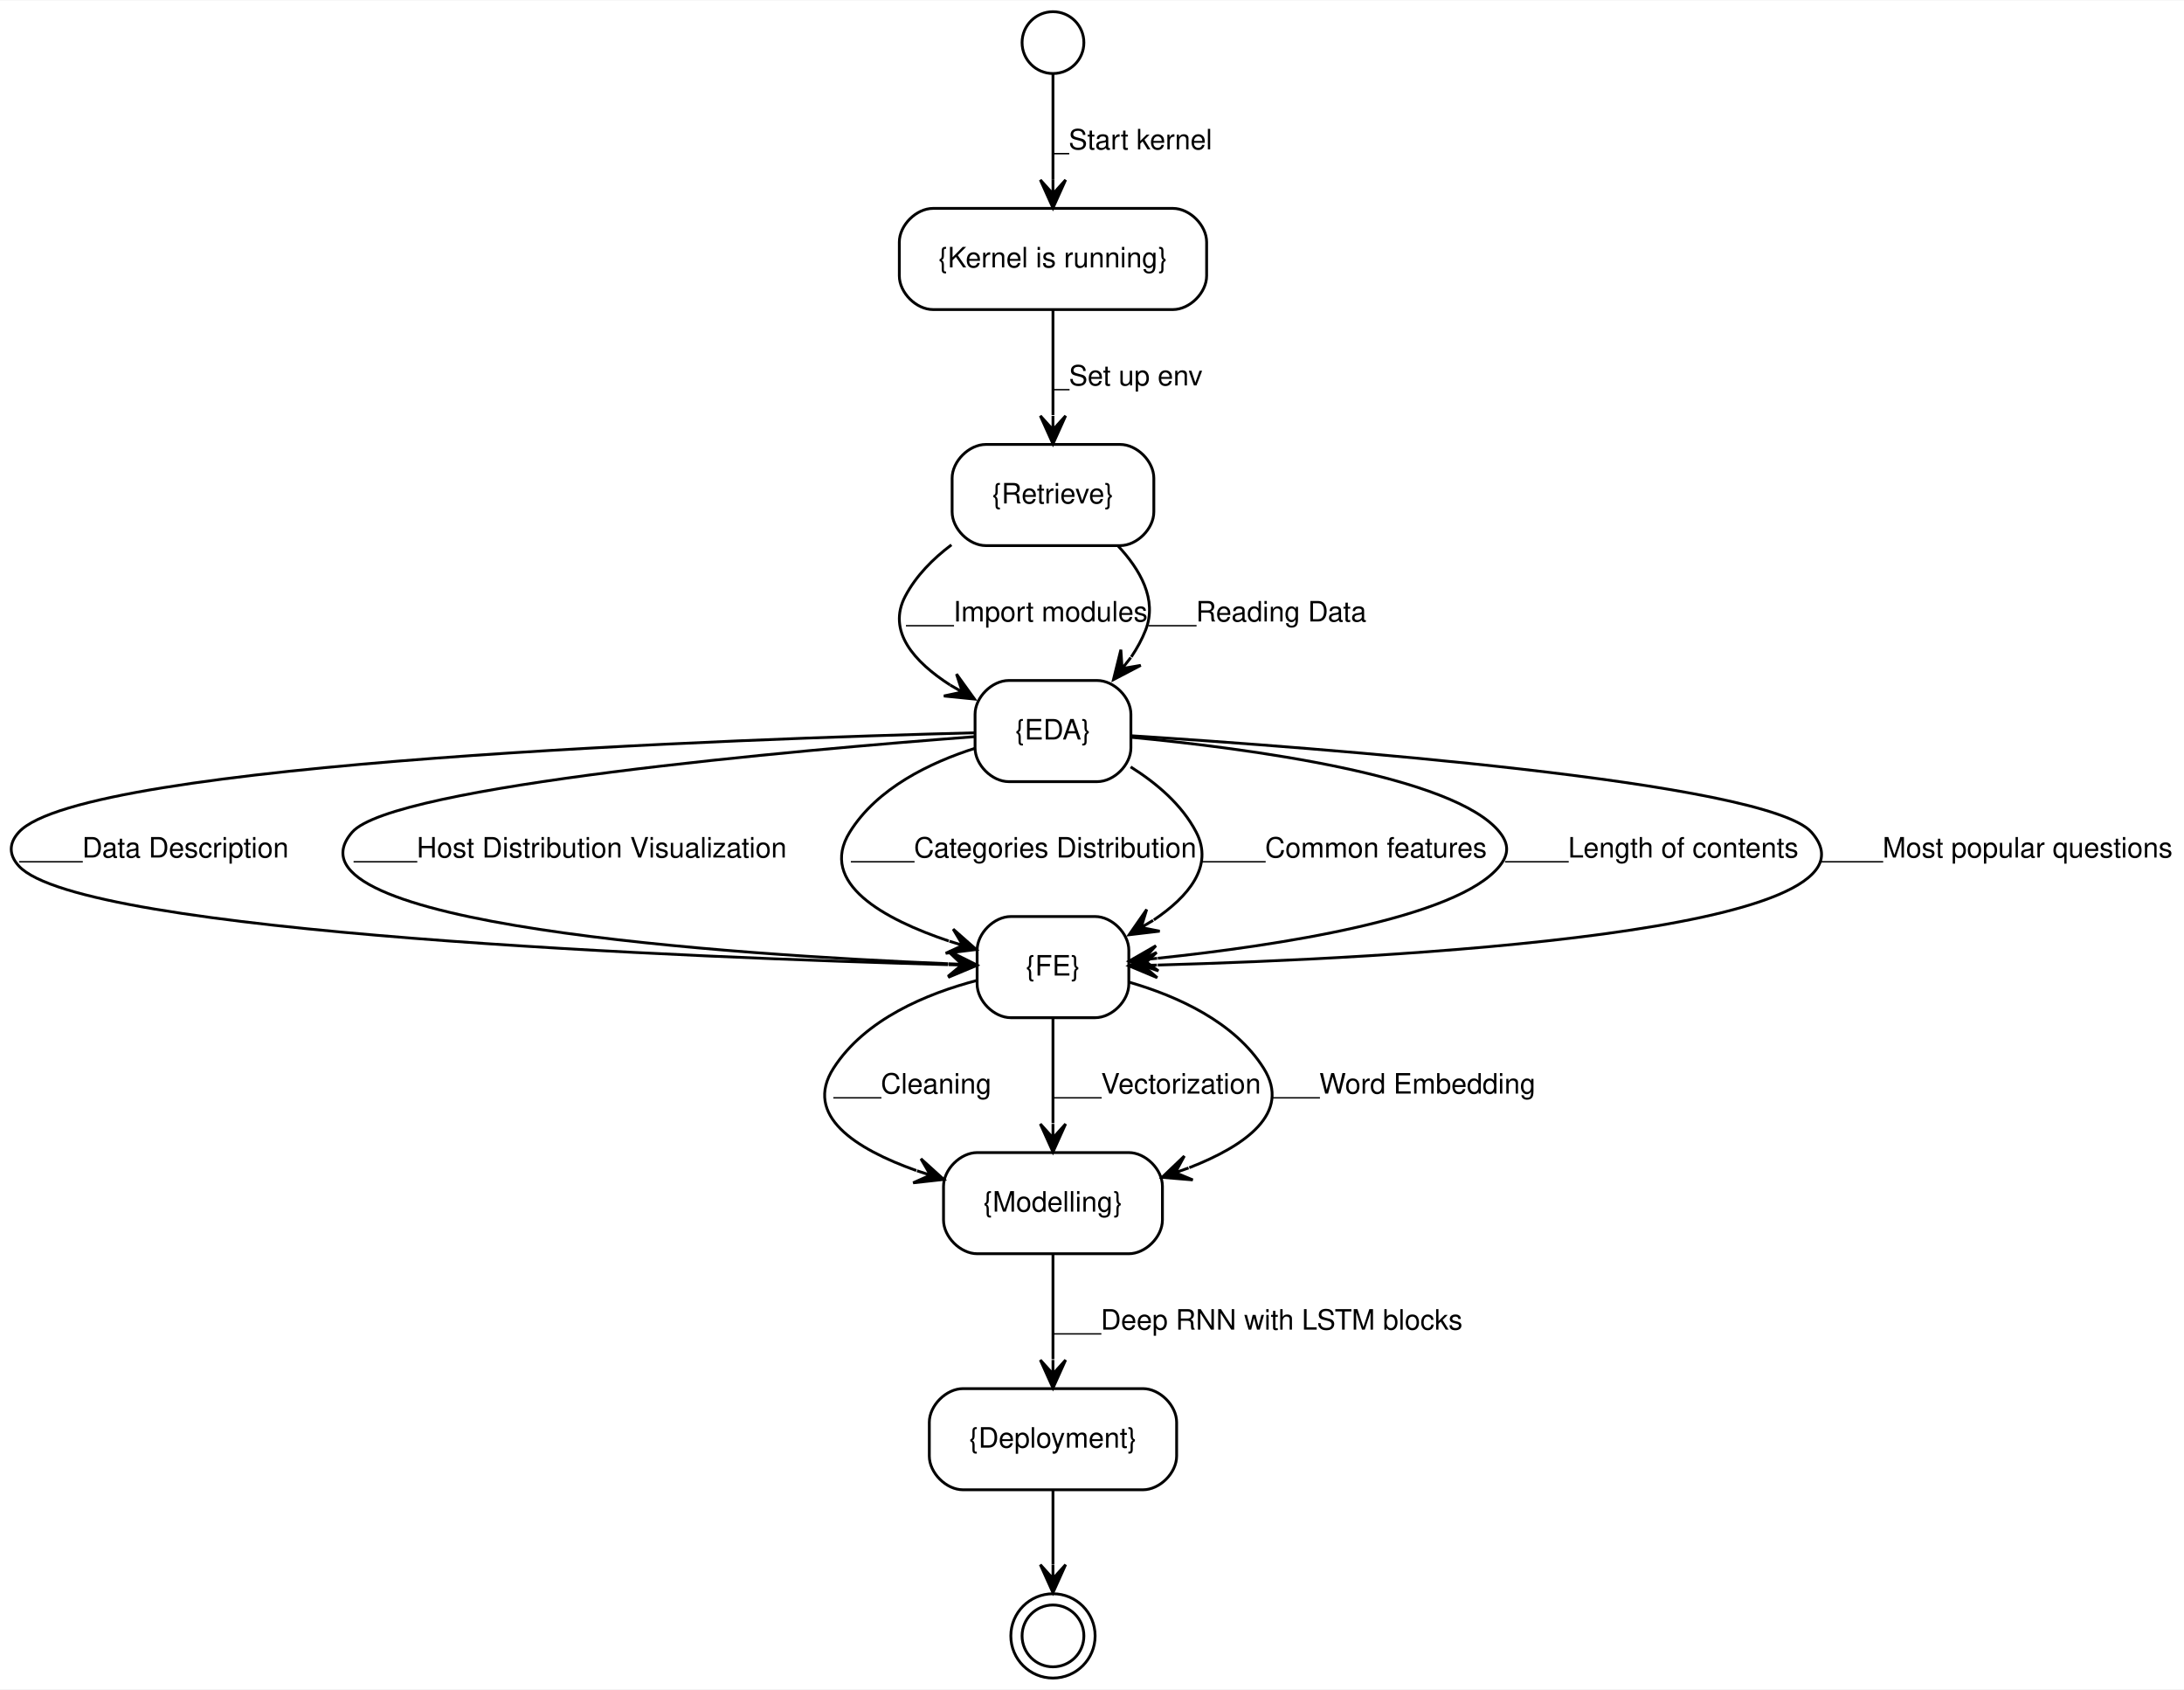
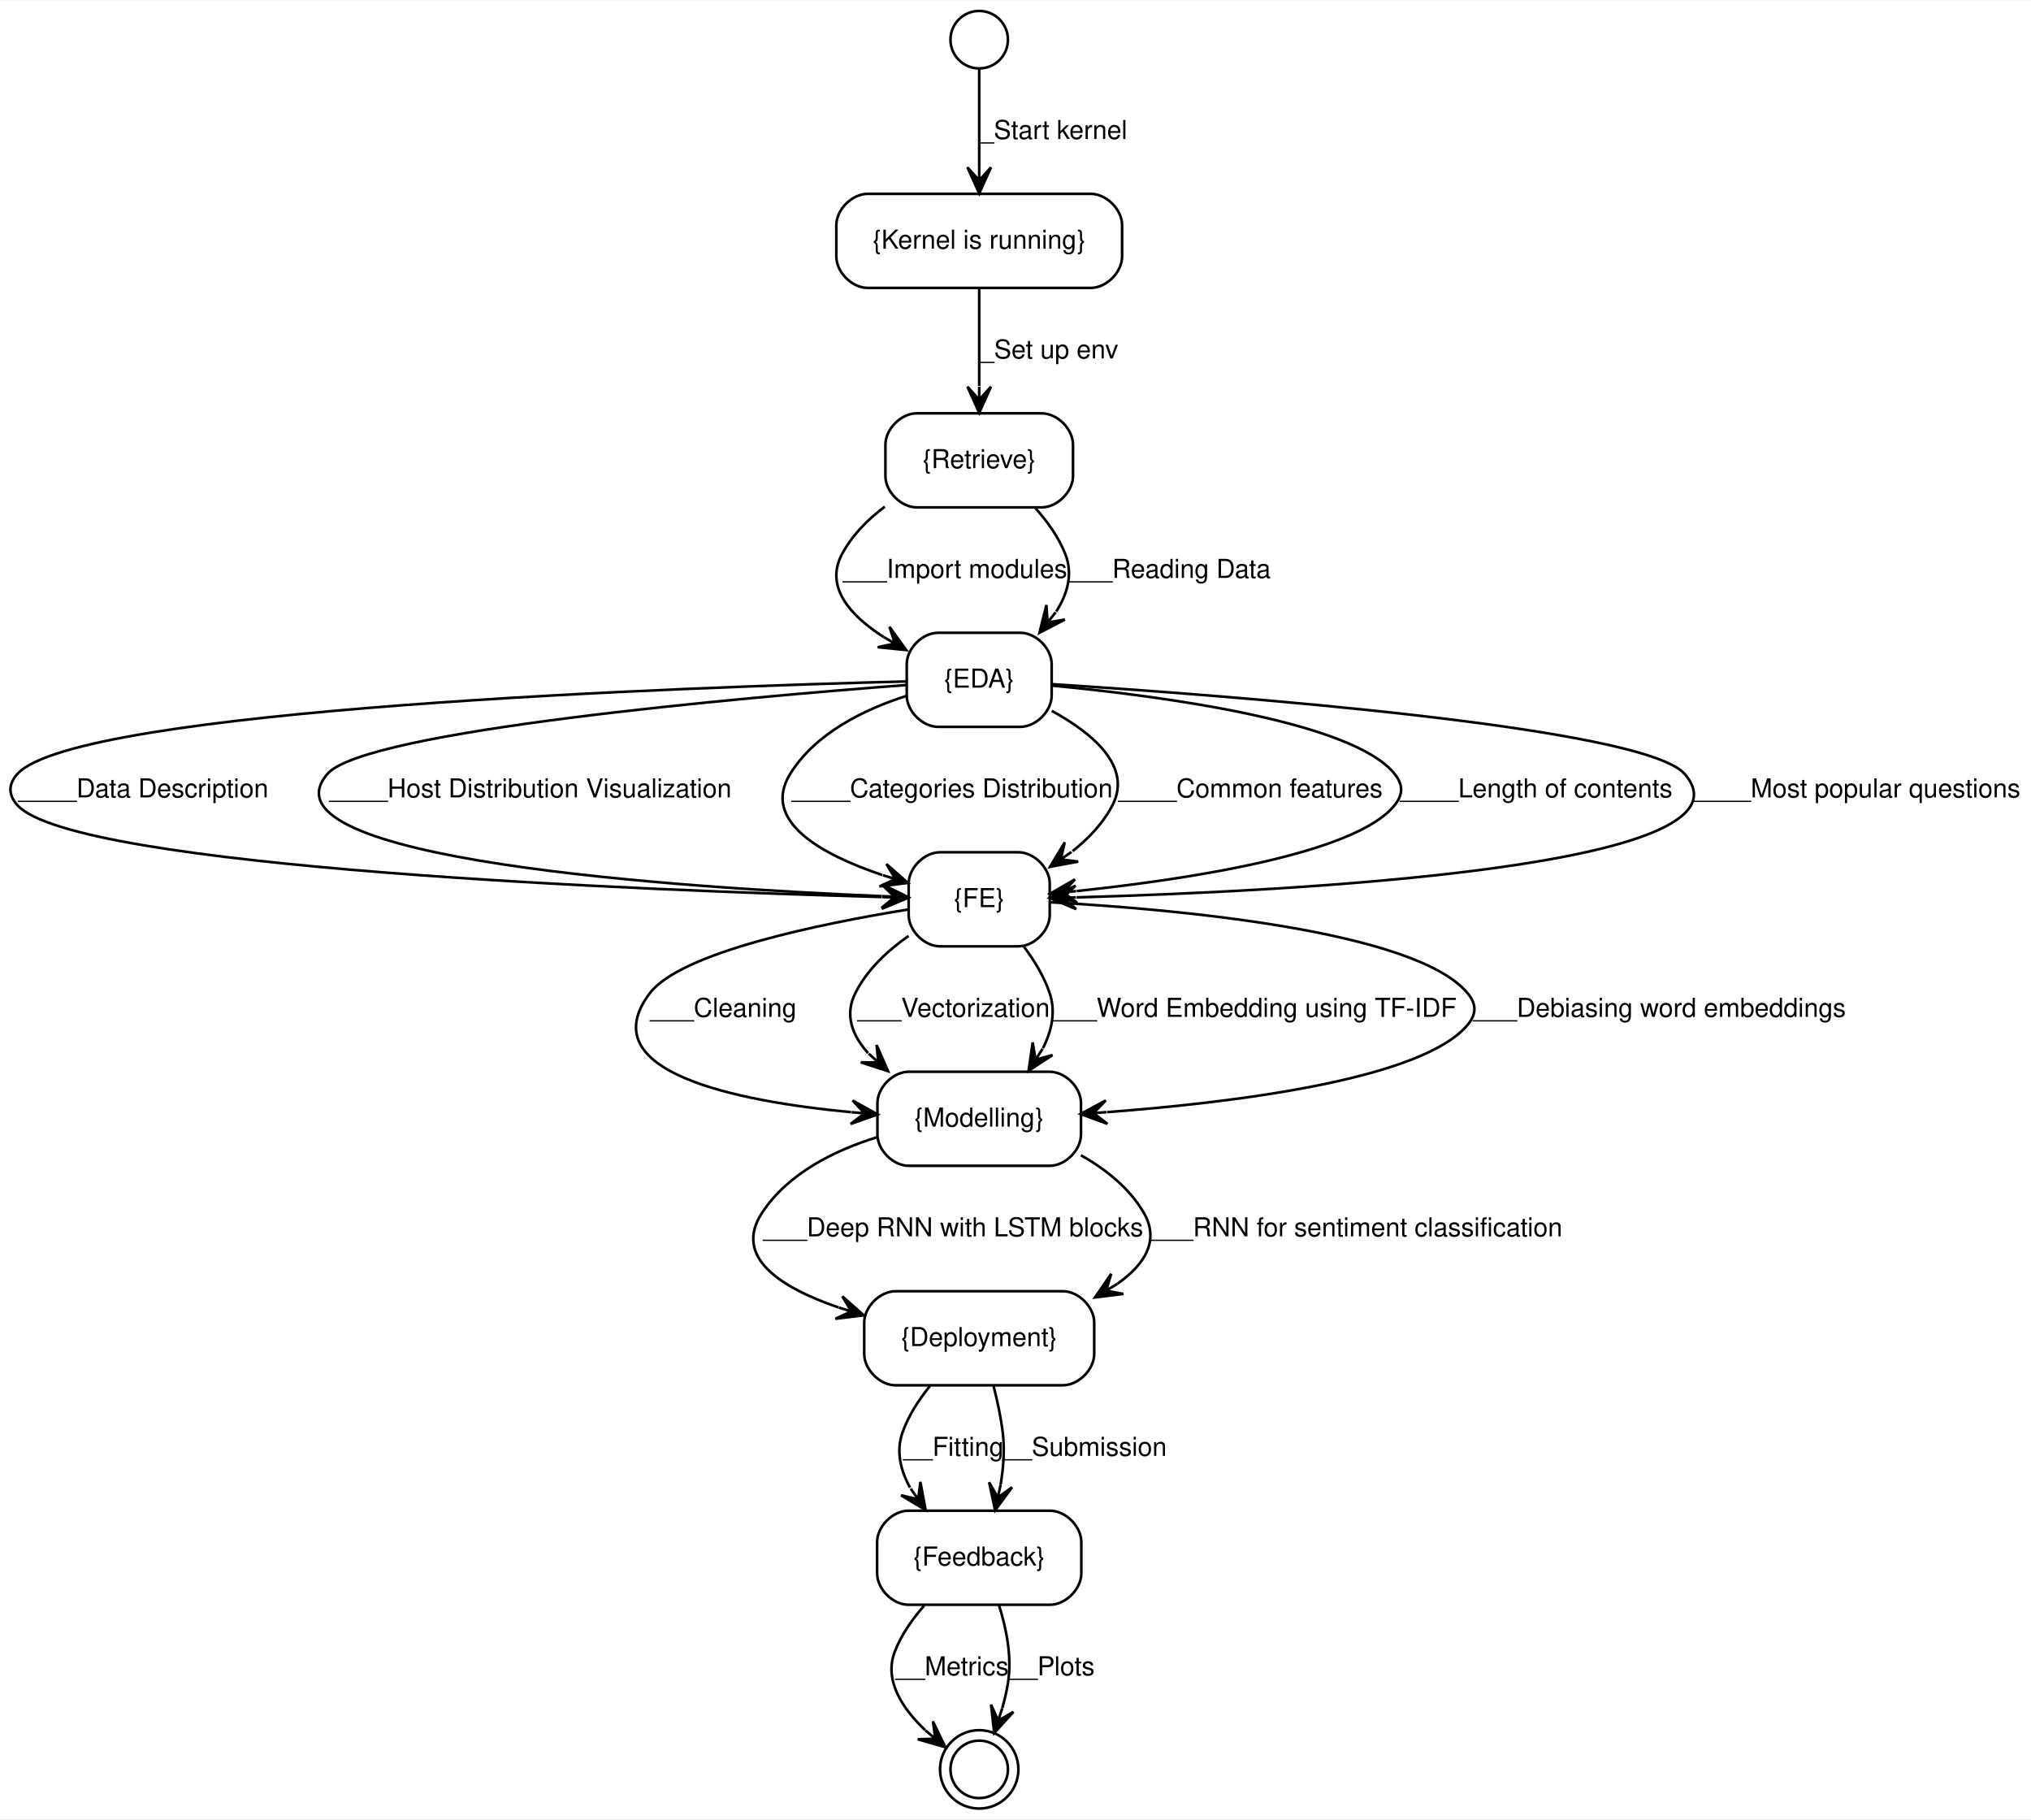
- <svg xmlns="http://www.w3.org/2000/svg" width="777pt" height="601pt" viewBox="0.00 0.00 777.42 601.00">
-   <g id="graph0" class="graph" transform="scale(1 1) rotate(0) translate(4 597)">
-     <polygon fill="#ffffff" stroke="transparent" points="-4,4 -4,-597 773.416,-597 773.416,4 -4,4" />
+ <svg xmlns="http://www.w3.org/2000/svg" width="777pt" height="696pt" viewBox="0.00 0.00 777.42 696.00">
+   <g id="graph0" class="graph" transform="scale(1 1) rotate(0) translate(4 692)">
+     <polygon fill="#ffffff" stroke="transparent" points="-4,4 -4,-692 773.416,-692 773.416,4 -4,4" />
    <g id="node1" class="node">
-       <ellipse fill="none" stroke="#000000" cx="370.819" cy="-582" rx="11" ry="11" />
+       <ellipse fill="none" stroke="#000000" cx="370.819" cy="-677" rx="11" ry="11" />
    </g>
    <g id="node2" class="node">
-       <path fill="none" stroke="#000000" d="M413.512,-523C413.512,-523 328.127,-523 328.127,-523 322.127,-523 316.127,-517 316.127,-511 316.127,-511 316.127,-499 316.127,-499 316.127,-493 322.127,-487 328.127,-487 328.127,-487 413.512,-487 413.512,-487 419.512,-487 425.512,-493 425.512,-499 425.512,-499 425.512,-511 425.512,-511 425.512,-517 419.512,-523 413.512,-523" />
-       <text text-anchor="middle" x="370.819" y="-502" font-family="Helvetica,sans-Serif" font-size="10.00" fill="#000000">{Kernel is running}</text>
+       <path fill="none" stroke="#000000" d="M413.512,-618C413.512,-618 328.127,-618 328.127,-618 322.127,-618 316.127,-612 316.127,-606 316.127,-606 316.127,-594 316.127,-594 316.127,-588 322.127,-582 328.127,-582 328.127,-582 413.512,-582 413.512,-582 419.512,-582 425.512,-588 425.512,-594 425.512,-594 425.512,-606 425.512,-606 425.512,-612 419.512,-618 413.512,-618" />
+       <text text-anchor="middle" x="370.819" y="-597" font-family="Helvetica,sans-Serif" font-size="10.00" fill="#000000">{Kernel is running}</text>
    </g>
    <g id="edge1" class="edge">
-       <path fill="none" stroke="#000000" d="M370.819,-570.968C370.819,-561.124 370.819,-546.281 370.819,-533.166" />
-       <polygon fill="#000000" stroke="#000000" points="370.819,-523.147 375.319,-533.147 370.819,-528.147 370.819,-533.147 370.819,-533.147 370.819,-533.147 370.819,-528.147 366.319,-533.147 370.819,-523.147 370.819,-523.147" />
-       <text text-anchor="middle" x="399.158" y="-544" font-family="Helvetica,sans-Serif" font-size="10.00" fill="#000000">_Start kernel</text>
+       <path fill="none" stroke="#000000" d="M370.819,-665.968C370.819,-656.124 370.819,-641.281 370.819,-628.166" />
+       <polygon fill="#000000" stroke="#000000" points="370.819,-618.147 375.319,-628.147 370.819,-623.147 370.819,-628.147 370.819,-628.147 370.819,-628.147 370.819,-623.147 366.319,-628.147 370.819,-618.147 370.819,-618.147" />
+       <text text-anchor="middle" x="399.158" y="-639" font-family="Helvetica,sans-Serif" font-size="10.00" fill="#000000">_Start kernel</text>
    </g>
    <g id="node3" class="node">
-       <path fill="none" stroke="#000000" d="M394.72,-439C394.72,-439 346.918,-439 346.918,-439 340.918,-439 334.918,-433 334.918,-427 334.918,-427 334.918,-415 334.918,-415 334.918,-409 340.918,-403 346.918,-403 346.918,-403 394.72,-403 394.72,-403 400.72,-403 406.72,-409 406.72,-415 406.72,-415 406.72,-427 406.72,-427 406.72,-433 400.72,-439 394.72,-439" />
-       <text text-anchor="middle" x="370.819" y="-418" font-family="Helvetica,sans-Serif" font-size="10.00" fill="#000000">{Retrieve}</text>
+       <path fill="none" stroke="#000000" d="M394.72,-534C394.72,-534 346.918,-534 346.918,-534 340.918,-534 334.918,-528 334.918,-522 334.918,-522 334.918,-510 334.918,-510 334.918,-504 340.918,-498 346.918,-498 346.918,-498 394.72,-498 394.72,-498 400.72,-498 406.72,-504 406.72,-510 406.72,-510 406.72,-522 406.72,-522 406.72,-528 400.72,-534 394.72,-534" />
+       <text text-anchor="middle" x="370.819" y="-513" font-family="Helvetica,sans-Serif" font-size="10.00" fill="#000000">{Retrieve}</text>
    </g>
    <g id="edge2" class="edge">
-       <path fill="none" stroke="#000000" d="M370.819,-486.773C370.819,-475.876 370.819,-461.795 370.819,-449.459" />
-       <polygon fill="#000000" stroke="#000000" points="370.819,-439.191 375.319,-449.191 370.819,-444.191 370.819,-449.191 370.819,-449.191 370.819,-449.191 370.819,-444.191 366.319,-449.191 370.819,-439.191 370.819,-439.191" />
-       <text text-anchor="middle" x="397.499" y="-460" font-family="Helvetica,sans-Serif" font-size="10.00" fill="#000000">_Set up env</text>
+       <path fill="none" stroke="#000000" d="M370.819,-581.773C370.819,-570.876 370.819,-556.795 370.819,-544.459" />
+       <polygon fill="#000000" stroke="#000000" points="370.819,-534.191 375.319,-544.191 370.819,-539.191 370.819,-544.191 370.819,-544.191 370.819,-544.191 370.819,-539.191 366.319,-544.191 370.819,-534.191 370.819,-534.191" />
+       <text text-anchor="middle" x="397.499" y="-555" font-family="Helvetica,sans-Serif" font-size="10.00" fill="#000000">_Set up env</text>
    </g>
    <g id="node4" class="node">
-       <path fill="none" stroke="#000000" d="M386.555,-355C386.555,-355 355.084,-355 355.084,-355 349.084,-355 343.084,-349 343.084,-343 343.084,-343 343.084,-331 343.084,-331 343.084,-325 349.084,-319 355.084,-319 355.084,-319 386.555,-319 386.555,-319 392.555,-319 398.555,-325 398.555,-331 398.555,-331 398.555,-343 398.555,-343 398.555,-349 392.555,-355 386.555,-355" />
-       <text text-anchor="middle" x="370.819" y="-334" font-family="Helvetica,sans-Serif" font-size="10.00" fill="#000000">{EDA}</text>
+       <path fill="none" stroke="#000000" d="M386.555,-450C386.555,-450 355.084,-450 355.084,-450 349.084,-450 343.084,-444 343.084,-438 343.084,-438 343.084,-426 343.084,-426 343.084,-420 349.084,-414 355.084,-414 355.084,-414 386.555,-414 386.555,-414 392.555,-414 398.555,-420 398.555,-426 398.555,-426 398.555,-438 398.555,-438 398.555,-444 392.555,-450 386.555,-450" />
+       <text text-anchor="middle" x="370.819" y="-429" font-family="Helvetica,sans-Serif" font-size="10.00" fill="#000000">{EDA}</text>
    </g>
    <g id="edge3" class="edge">
-       <path fill="none" stroke="#000000" d="M334.673,-403.265C328.067,-398.304 322.063,-392.241 318.245,-385 311.673,-372.534 321.385,-361.65 334.179,-353.412" />
-       <polygon fill="#000000" stroke="#000000" points="342.892,-348.391 336.475,-357.283 338.56,-350.888 334.228,-353.385 334.228,-353.385 334.228,-353.385 338.56,-350.888 331.981,-349.486 342.892,-348.391 342.892,-348.391" />
-       <text text-anchor="middle" x="361.606" y="-376" font-family="Helvetica,sans-Serif" font-size="10.00" fill="#000000">___Import modules</text>
+       <path fill="none" stroke="#000000" d="M334.673,-498.265C328.067,-493.304 322.063,-487.241 318.245,-480 311.673,-467.534 321.385,-456.65 334.179,-448.412" />
+       <polygon fill="#000000" stroke="#000000" points="342.892,-443.391 336.475,-452.283 338.56,-445.888 334.228,-448.385 334.228,-448.385 334.228,-448.385 338.56,-445.888 331.981,-444.486 342.892,-443.391 342.892,-443.391" />
+       <text text-anchor="middle" x="361.606" y="-471" font-family="Helvetica,sans-Serif" font-size="10.00" fill="#000000">___Import modules</text>
    </g>
    <g id="edge4" class="edge">
-       <path fill="none" stroke="#000000" d="M393.873,-402.996C401.912,-394.438 407.999,-383.744 403.819,-373 402.52,-369.659 400.749,-366.44 398.699,-363.393" />
-       <polygon fill="#000000" stroke="#000000" points="392.338,-355.305 402.057,-360.383 395.429,-359.235 398.52,-363.165 398.52,-363.165 398.52,-363.165 395.429,-359.235 394.983,-365.947 392.338,-355.305 392.338,-355.305" />
-       <text text-anchor="middle" x="443.722" y="-376" font-family="Helvetica,sans-Serif" font-size="10.00" fill="#000000">___Reading Data</text>
+       <path fill="none" stroke="#000000" d="M392.338,-497.695C397.007,-492.502 401.299,-486.479 403.819,-480 406.758,-472.445 404.621,-464.916 400.299,-458.136" />
+       <polygon fill="#000000" stroke="#000000" points="393.873,-450.004 403.604,-455.06 396.973,-453.928 400.073,-457.851 400.073,-457.851 400.073,-457.851 396.973,-453.928 396.542,-460.64 393.873,-450.004 393.873,-450.004" />
+       <text text-anchor="middle" x="443.722" y="-471" font-family="Helvetica,sans-Serif" font-size="10.00" fill="#000000">___Reading Data</text>
    </g>
    <g id="node5" class="node">
-       <path fill="none" stroke="#000000" d="M385.819,-271C385.819,-271 355.819,-271 355.819,-271 349.819,-271 343.819,-265 343.819,-259 343.819,-259 343.819,-247 343.819,-247 343.819,-241 349.819,-235 355.819,-235 355.819,-235 385.819,-235 385.819,-235 391.819,-235 397.819,-241 397.819,-247 397.819,-247 397.819,-259 397.819,-259 397.819,-265 391.819,-271 385.819,-271" />
-       <text text-anchor="middle" x="370.819" y="-250" font-family="Helvetica,sans-Serif" font-size="10.00" fill="#000000">{FE}</text>
+       <path fill="none" stroke="#000000" d="M385.819,-366C385.819,-366 355.819,-366 355.819,-366 349.819,-366 343.819,-360 343.819,-354 343.819,-354 343.819,-342 343.819,-342 343.819,-336 349.819,-330 355.819,-330 355.819,-330 385.819,-330 385.819,-330 391.819,-330 397.819,-336 397.819,-342 397.819,-342 397.819,-354 397.819,-354 397.819,-360 391.819,-366 385.819,-366" />
+       <text text-anchor="middle" x="370.819" y="-345" font-family="Helvetica,sans-Serif" font-size="10.00" fill="#000000">{FE}</text>
    </g>
    <g id="edge5" class="edge">
-       <path fill="none" stroke="#000000" d="M343.094,-336.387C261.331,-334.297 25.471,-326.121 2.687,-301 -.896,-297.05 -.896,-292.95 2.687,-289 24.633,-264.803 244.266,-256.328 333.463,-253.869" />
-       <polygon fill="#000000" stroke="#000000" points="343.672,-253.598 333.795,-258.361 338.674,-253.731 333.675,-253.863 333.675,-253.863 333.675,-253.863 338.674,-253.731 333.556,-249.365 343.672,-253.598 343.672,-253.598" />
-       <text text-anchor="middle" x="50.885" y="-292" font-family="Helvetica,sans-Serif" font-size="10.00" fill="#000000">____Data Description</text>
+       <path fill="none" stroke="#000000" d="M343.094,-431.387C261.331,-429.297 25.471,-421.121 2.687,-396 -.896,-392.05 -.896,-387.95 2.687,-384 24.633,-359.803 244.266,-351.328 333.463,-348.869" />
+       <polygon fill="#000000" stroke="#000000" points="343.672,-348.598 333.795,-353.361 338.674,-348.731 333.675,-348.863 333.675,-348.863 333.675,-348.863 338.674,-348.731 333.556,-344.365 343.672,-348.598 343.672,-348.598" />
+       <text text-anchor="middle" x="50.885" y="-387" font-family="Helvetica,sans-Serif" font-size="10.00" fill="#000000">____Data Description</text>
    </g>
    <g id="edge6" class="edge">
-       <path fill="none" stroke="#000000" d="M342.752,-334.995C280.603,-330.272 135.71,-317.581 121.35,-301 92.808,-268.043 257.134,-257.362 333.458,-254.207" />
-       <polygon fill="#000000" stroke="#000000" points="343.615,-253.81 333.798,-258.697 338.618,-254.005 333.622,-254.2 333.622,-254.2 333.622,-254.2 338.618,-254.005 333.446,-249.704 343.615,-253.81 343.615,-253.81" />
-       <text text-anchor="middle" x="199.054" y="-292" font-family="Helvetica,sans-Serif" font-size="10.00" fill="#000000">____Host Distribution Visualization</text>
+       <path fill="none" stroke="#000000" d="M342.752,-429.995C280.603,-425.272 135.71,-412.581 121.35,-396 92.808,-363.043 257.134,-352.362 333.458,-349.207" />
+       <polygon fill="#000000" stroke="#000000" points="343.615,-348.81 333.798,-353.697 338.618,-349.005 333.622,-349.2 333.622,-349.2 333.622,-349.2 338.618,-349.005 333.446,-344.704 343.615,-348.81 343.615,-348.81" />
+       <text text-anchor="middle" x="199.054" y="-387" font-family="Helvetica,sans-Serif" font-size="10.00" fill="#000000">____Host Distribution Visualization</text>
    </g>
    <g id="edge7" class="edge">
-       <path fill="none" stroke="#000000" d="M343.201,-330.926C327.149,-325.824 308.216,-316.745 298.464,-301 287.213,-282.834 310.605,-270.069 333.726,-262.293" />
-       <polygon fill="#000000" stroke="#000000" points="343.516,-259.265 335.292,-266.519 338.739,-260.743 333.962,-262.22 333.962,-262.22 333.962,-262.22 338.739,-260.743 332.633,-257.921 343.516,-259.265 343.516,-259.265" />
-       <text text-anchor="middle" x="360.497" y="-292" font-family="Helvetica,sans-Serif" font-size="10.00" fill="#000000">____Categories Distribution</text>
+       <path fill="none" stroke="#000000" d="M343.201,-425.926C327.149,-420.824 308.216,-411.745 298.464,-396 287.213,-377.834 310.605,-365.069 333.726,-357.293" />
+       <polygon fill="#000000" stroke="#000000" points="343.516,-354.265 335.292,-361.519 338.739,-355.743 333.962,-357.22 333.962,-357.22 333.962,-357.22 338.739,-355.743 332.633,-352.921 343.516,-354.265 343.516,-354.265" />
+       <text text-anchor="middle" x="360.497" y="-387" font-family="Helvetica,sans-Serif" font-size="10.00" fill="#000000">____Categories Distribution</text>
    </g>
    <g id="edge8" class="edge">
-       <path fill="none" stroke="#000000" d="M398.461,-324.247C407.604,-318.524 416.733,-310.815 421.819,-301 428.137,-288.808 418.954,-278.031 406.719,-269.794" />
-       <polygon fill="#000000" stroke="#000000" points="397.913,-264.51 408.803,-265.796 402.2,-267.083 406.488,-269.655 406.488,-269.655 406.488,-269.655 402.2,-267.083 404.173,-273.514 397.913,-264.51 397.913,-264.51" />
-       <text text-anchor="middle" x="474.665" y="-292" font-family="Helvetica,sans-Serif" font-size="10.00" fill="#000000">____Common features</text>
+       <path fill="none" stroke="#000000" d="M398.602,-420.115C414.338,-411.497 429.483,-398.79 421.819,-384 418.254,-377.12 412.702,-371.274 406.551,-366.423" />
+       <polygon fill="#000000" stroke="#000000" points="397.923,-360.419 408.701,-362.437 402.027,-363.275 406.131,-366.13 406.131,-366.13 406.131,-366.13 402.027,-363.275 403.561,-369.824 397.923,-360.419 397.923,-360.419" />
+       <text text-anchor="middle" x="474.665" y="-387" font-family="Helvetica,sans-Serif" font-size="10.00" fill="#000000">____Common features</text>
    </g>
    <g id="edge9" class="edge">
-       <path fill="none" stroke="#000000" d="M398.627,-334.791C439.757,-330.882 513.699,-321.178 529.819,-301 533.148,-296.833 533.148,-293.167 529.819,-289 514.877,-270.297 450.255,-260.592 408.134,-256.16" />
-       <polygon fill="#000000" stroke="#000000" points="397.954,-255.145 408.351,-251.66 402.929,-255.641 407.904,-256.137 407.904,-256.137 407.904,-256.137 402.929,-255.641 407.458,-260.615 397.954,-255.145 397.954,-255.145" />
-       <text text-anchor="middle" x="584.069" y="-292" font-family="Helvetica,sans-Serif" font-size="10.00" fill="#000000">____Length of contents</text>
+       <path fill="none" stroke="#000000" d="M398.627,-429.791C439.757,-425.882 513.699,-416.178 529.819,-396 533.148,-391.833 533.148,-388.167 529.819,-384 514.877,-365.297 450.255,-355.592 408.134,-351.16" />
+       <polygon fill="#000000" stroke="#000000" points="397.954,-350.145 408.351,-346.66 402.929,-350.641 407.904,-351.137 407.904,-351.137 407.904,-351.137 402.929,-350.641 407.458,-355.615 397.954,-350.145 397.954,-350.145" />
+       <text text-anchor="middle" x="584.069" y="-387" font-family="Helvetica,sans-Serif" font-size="10.00" fill="#000000">____Length of contents</text>
    </g>
    <g id="edge10" class="edge">
-       <path fill="none" stroke="#000000" d="M398.713,-335.332C464.498,-331.113 625.01,-319.057 640.819,-301 672.222,-265.133 489.273,-256.008 408.114,-253.735" />
-       <polygon fill="#000000" stroke="#000000" points="397.826,-253.468 407.939,-249.229 402.824,-253.598 407.823,-253.727 407.823,-253.727 407.823,-253.727 402.824,-253.598 407.706,-258.226 397.826,-253.468 397.826,-253.468" />
-       <text text-anchor="middle" x="706.618" y="-292" font-family="Helvetica,sans-Serif" font-size="10.00" fill="#000000">____Most popular questions</text>
+       <path fill="none" stroke="#000000" d="M398.713,-430.332C464.498,-426.113 625.01,-414.057 640.819,-396 672.222,-360.133 489.273,-351.008 408.114,-348.735" />
+       <polygon fill="#000000" stroke="#000000" points="397.826,-348.468 407.939,-344.229 402.824,-348.598 407.823,-348.727 407.823,-348.727 407.823,-348.727 402.824,-348.598 407.706,-353.226 397.826,-348.468 397.826,-348.468" />
+       <text text-anchor="middle" x="706.618" y="-387" font-family="Helvetica,sans-Serif" font-size="10.00" fill="#000000">____Most popular questions</text>
    </g>
    <g id="node6" class="node">
-       <path fill="none" stroke="#000000" d="M397.78,-187C397.78,-187 343.859,-187 343.859,-187 337.859,-187 331.859,-181 331.859,-175 331.859,-175 331.859,-163 331.859,-163 331.859,-157 337.859,-151 343.859,-151 343.859,-151 397.78,-151 397.78,-151 403.78,-151 409.78,-157 409.78,-163 409.78,-163 409.78,-175 409.78,-175 409.78,-181 403.78,-187 397.78,-187" />
-       <text text-anchor="middle" x="370.819" y="-166" font-family="Helvetica,sans-Serif" font-size="10.00" fill="#000000">{Modelling}</text>
+       <path fill="none" stroke="#000000" d="M397.78,-282C397.78,-282 343.859,-282 343.859,-282 337.859,-282 331.859,-276 331.859,-270 331.859,-270 331.859,-258 331.859,-258 331.859,-252 337.859,-246 343.859,-246 343.859,-246 397.78,-246 397.78,-246 403.78,-246 409.78,-252 409.78,-258 409.78,-258 409.78,-270 409.78,-270 409.78,-276 403.78,-282 397.78,-282" />
+       <text text-anchor="middle" x="370.819" y="-261" font-family="Helvetica,sans-Serif" font-size="10.00" fill="#000000">{Modelling}</text>
    </g>
    <g id="edge11" class="edge">
-       <path fill="none" stroke="#000000" d="M343.792,-248.27C325.956,-243.594 303.884,-234.483 292.69,-217 281.923,-200.183 300.465,-188.322 322.18,-180.598" />
-       <polygon fill="#000000" stroke="#000000" points="331.943,-177.438 323.815,-184.798 327.186,-178.977 322.429,-180.517 322.429,-180.517 322.429,-180.517 327.186,-178.977 321.043,-176.236 331.943,-177.438 331.943,-177.438" />
-       <text text-anchor="middle" x="320.884" y="-208" font-family="Helvetica,sans-Serif" font-size="10.00" fill="#000000">___Cleaning</text>
+       <path fill="none" stroke="#000000" d="M343.672,-344.107C310.293,-338.7 256.589,-327.769 244.69,-312 222.041,-281.982 277.368,-270.736 321.8,-266.524" />
+       <polygon fill="#000000" stroke="#000000" points="331.942,-265.661 322.36,-270.992 326.961,-266.085 321.978,-266.509 321.978,-266.509 321.978,-266.509 326.961,-266.085 321.597,-262.025 331.942,-265.661 331.942,-265.661" />
+       <text text-anchor="middle" x="272.884" y="-303" font-family="Helvetica,sans-Serif" font-size="10.00" fill="#000000">___Cleaning</text>
    </g>
    <g id="edge12" class="edge">
-       <path fill="none" stroke="#000000" d="M370.819,-234.773C370.819,-223.876 370.819,-209.795 370.819,-197.459" />
-       <polygon fill="#000000" stroke="#000000" points="370.819,-187.191 375.319,-197.191 370.819,-192.191 370.819,-197.191 370.819,-197.191 370.819,-197.191 370.819,-192.191 366.319,-197.191 370.819,-187.191 370.819,-187.191" />
-       <text text-anchor="middle" x="408.052" y="-208" font-family="Helvetica,sans-Serif" font-size="10.00" fill="#000000">___Vectorization</text>
+       <path fill="none" stroke="#000000" d="M343.797,-333.987C335.711,-328.33 327.816,-320.985 323.353,-312 319.219,-303.675 322.202,-295.901 328.29,-289.136" />
+       <polygon fill="#000000" stroke="#000000" points="335.924,-282.212 331.539,-292.264 332.22,-285.571 328.516,-288.93 328.516,-288.93 328.516,-288.93 332.22,-285.571 325.493,-285.597 335.924,-282.212 335.924,-282.212" />
+       <text text-anchor="middle" x="361.052" y="-303" font-family="Helvetica,sans-Serif" font-size="10.00" fill="#000000">___Vectorization</text>
    </g>
    <g id="edge13" class="edge">
-       <path fill="none" stroke="#000000" d="M397.912,-247.644C414.845,-242.746 435.358,-233.625 445.819,-217 455.841,-201.073 439.376,-189.44 419.347,-181.619" />
-       <polygon fill="#000000" stroke="#000000" points="409.654,-178.187 420.582,-177.282 414.367,-179.856 419.081,-181.524 419.081,-181.524 419.081,-181.524 414.367,-179.856 417.579,-185.767 409.654,-178.187 409.654,-178.187" />
-       <text text-anchor="middle" x="495.776" y="-208" font-family="Helvetica,sans-Serif" font-size="10.00" fill="#000000">___Word Embedding</text>
+       <path fill="none" stroke="#000000" d="M387.914,-329.891C391.95,-324.528 395.695,-318.374 397.819,-312 400.189,-304.891 398.577,-297.636 395.199,-290.99" />
+       <polygon fill="#000000" stroke="#000000" points="389.707,-282.377 398.878,-288.389 392.395,-286.593 395.084,-290.809 395.084,-290.809 395.084,-290.809 392.395,-286.593 391.289,-293.228 389.707,-282.377 389.707,-282.377" />
+       <text text-anchor="middle" x="476.33" y="-303" font-family="Helvetica,sans-Serif" font-size="10.00" fill="#000000">___Word Embedding using TF-IDF</text>
+     </g>
+     <g id="edge14" class="edge">
+       <path fill="none" stroke="#000000" d="M398.081,-346.864C444.99,-344.275 537.872,-336.154 557.819,-312 561.215,-307.888 561.215,-304.112 557.819,-300 540.621,-279.176 469.21,-270.269 419.788,-266.55" />
+       <polygon fill="#000000" stroke="#000000" points="409.603,-265.832 419.895,-262.046 414.591,-266.184 419.578,-266.535 419.578,-266.535 419.578,-266.535 414.591,-266.184 419.262,-271.024 409.603,-265.832 409.603,-265.832" />
+       <text text-anchor="middle" x="631.226" y="-303" font-family="Helvetica,sans-Serif" font-size="10.00" fill="#000000">___Debiasing word embeddings</text>
    </g>
    <g id="node7" class="node">
-       <path fill="none" stroke="#000000" d="M402.838,-103C402.838,-103 338.8,-103 338.8,-103 332.8,-103 326.8,-97 326.8,-91 326.8,-91 326.8,-79 326.8,-79 326.8,-73 332.8,-67 338.8,-67 338.8,-67 402.838,-67 402.838,-67 408.838,-67 414.838,-73 414.838,-79 414.838,-79 414.838,-91 414.838,-91 414.838,-97 408.838,-103 402.838,-103" />
-       <text text-anchor="middle" x="370.819" y="-82" font-family="Helvetica,sans-Serif" font-size="10.00" fill="#000000">{Deployment}</text>
+       <path fill="none" stroke="#000000" d="M402.838,-198C402.838,-198 338.8,-198 338.8,-198 332.8,-198 326.8,-192 326.8,-186 326.8,-186 326.8,-174 326.8,-174 326.8,-168 332.8,-162 338.8,-162 338.8,-162 402.838,-162 402.838,-162 408.838,-162 414.838,-168 414.838,-174 414.838,-174 414.838,-186 414.838,-186 414.838,-192 408.838,-198 402.838,-198" />
+       <text text-anchor="middle" x="370.819" y="-177" font-family="Helvetica,sans-Serif" font-size="10.00" fill="#000000">{Deployment}</text>
    </g>
-     <g id="edge14" class="edge">
-       <path fill="none" stroke="#000000" d="M370.819,-150.773C370.819,-139.876 370.819,-125.795 370.819,-113.459" />
-       <polygon fill="#000000" stroke="#000000" points="370.819,-103.191 375.319,-113.191 370.819,-108.191 370.819,-113.191 370.819,-113.191 370.819,-113.191 370.819,-108.191 366.319,-113.191 370.819,-103.191 370.819,-103.191" />
-       <text text-anchor="middle" x="443.882" y="-124" font-family="Helvetica,sans-Serif" font-size="10.00" fill="#000000">___Deep RNN with LSTM blocks</text>
+     <g id="edge15" class="edge">
+       <path fill="none" stroke="#000000" d="M331.981,-257.026C315.404,-251.918 297.622,-243.118 287.694,-228 276.569,-211.058 294.778,-199.38 316.959,-191.788" />
+       <polygon fill="#000000" stroke="#000000" points="326.634,-188.781 318.42,-196.046 321.859,-190.265 317.084,-191.749 317.084,-191.749 317.084,-191.749 321.859,-190.265 315.749,-187.451 326.634,-188.781 326.634,-188.781" />
+       <text text-anchor="middle" x="360.882" y="-219" font-family="Helvetica,sans-Serif" font-size="10.00" fill="#000000">___Deep RNN with LSTM blocks</text>
+     </g>
+     <g id="edge16" class="edge">
+       <path fill="none" stroke="#000000" d="M409.744,-250.041C419.28,-244.673 428.318,-237.479 433.819,-228 440.034,-217.291 434.082,-208.177 423.754,-200.861" />
+       <polygon fill="#000000" stroke="#000000" points="415.131,-195.619 426.014,-196.968 419.404,-198.217 423.677,-200.814 423.677,-200.814 423.677,-200.814 419.404,-198.217 421.339,-204.659 415.131,-195.619 415.131,-195.619" />
+       <text text-anchor="middle" x="514.994" y="-219" font-family="Helvetica,sans-Serif" font-size="10.00" fill="#000000">___RNN for sentiment classification</text>
    </g>
    <g id="node8" class="node">
+       <path fill="none" stroke="#000000" d="M397.902,-114C397.902,-114 343.736,-114 343.736,-114 337.736,-114 331.736,-108 331.736,-102 331.736,-102 331.736,-90 331.736,-90 331.736,-84 337.736,-78 343.736,-78 343.736,-78 397.902,-78 397.902,-78 403.902,-78 409.902,-84 409.902,-90 409.902,-90 409.902,-102 409.902,-102 409.902,-108 403.902,-114 397.902,-114" />
+       <text text-anchor="middle" x="370.819" y="-93" font-family="Helvetica,sans-Serif" font-size="10.00" fill="#000000">{Feedback}</text>
+     </g>
+     <g id="edge17" class="edge">
+       <path fill="none" stroke="#000000" d="M351.958,-161.726C347.689,-156.45 343.749,-150.381 341.478,-144 338.912,-136.788 340.667,-129.493 344.338,-122.842" />
+       <polygon fill="#000000" stroke="#000000" points="350.305,-114.239 348.303,-125.021 347.456,-118.348 344.606,-122.456 344.606,-122.456 344.606,-122.456 347.456,-118.348 340.908,-119.891 350.305,-114.239 350.305,-114.239" />
+       <text text-anchor="middle" x="360.99" y="-135" font-family="Helvetica,sans-Serif" font-size="10.00" fill="#000000">__Fitting</text>
+     </g>
+     <g id="edge18" class="edge">
+       <path fill="none" stroke="#000000" d="M376.276,-161.849C377.729,-156.186 379.095,-149.883 379.819,-144 380.622,-137.484 380.115,-130.518 379.018,-123.97" />
+       <polygon fill="#000000" stroke="#000000" points="376.911,-114.15 383.409,-122.984 377.96,-119.039 379.009,-123.928 379.009,-123.928 379.009,-123.928 377.96,-119.039 374.609,-124.872 376.911,-114.15 376.911,-114.15" />
+       <text text-anchor="middle" x="411.214" y="-135" font-family="Helvetica,sans-Serif" font-size="10.00" fill="#000000">__Submission</text>
+     </g>
+     <g id="node9" class="node">
      <ellipse fill="none" stroke="#000000" cx="370.819" cy="-15" rx="11" ry="11" />
      <ellipse fill="none" stroke="#000000" cx="370.819" cy="-15" rx="15" ry="15" />
    </g>
-     <g id="edge15" class="edge">
-       <path fill="none" stroke="#000000" d="M370.819,-66.973C370.819,-58.91 370.819,-49.26 370.819,-40.476" />
-       <polygon fill="#000000" stroke="#000000" points="370.819,-30.356 375.319,-40.356 370.819,-35.356 370.819,-40.356 370.819,-40.356 370.819,-40.356 370.819,-35.356 366.319,-40.356 370.819,-30.356 370.819,-30.356" />
+     <g id="edge19" class="edge">
+       <path fill="none" stroke="#000000" d="M349.729,-77.63C345.154,-72.438 340.951,-66.433 338.486,-60 334.28,-49.022 341.457,-38.271 350.108,-30.032" />
+       <polygon fill="#000000" stroke="#000000" points="357.841,-23.495 353.11,-33.387 354.023,-26.723 350.204,-29.95 350.204,-29.95 350.204,-29.95 354.023,-26.723 347.299,-26.514 357.841,-23.495 357.841,-23.495" />
+       <text text-anchor="middle" x="360.486" y="-51" font-family="Helvetica,sans-Serif" font-size="10.00" fill="#000000">__Metrics</text>
+     </g>
+     <g id="edge20" class="edge">
+       <path fill="none" stroke="#000000" d="M378.371,-77.874C381.224,-68.934 383.435,-57.958 381.819,-48 381.313,-44.882 380.555,-41.66 379.668,-38.507" />
+       <polygon fill="#000000" stroke="#000000" points="376.55,-28.88 383.913,-37.007 378.091,-33.637 379.632,-38.394 379.632,-38.394 379.632,-38.394 378.091,-33.637 375.35,-39.781 376.55,-28.88 376.55,-28.88" />
+       <text text-anchor="middle" x="398.491" y="-51" font-family="Helvetica,sans-Serif" font-size="10.00" fill="#000000">__Plots</text>
    </g>
  </g>
</svg>
